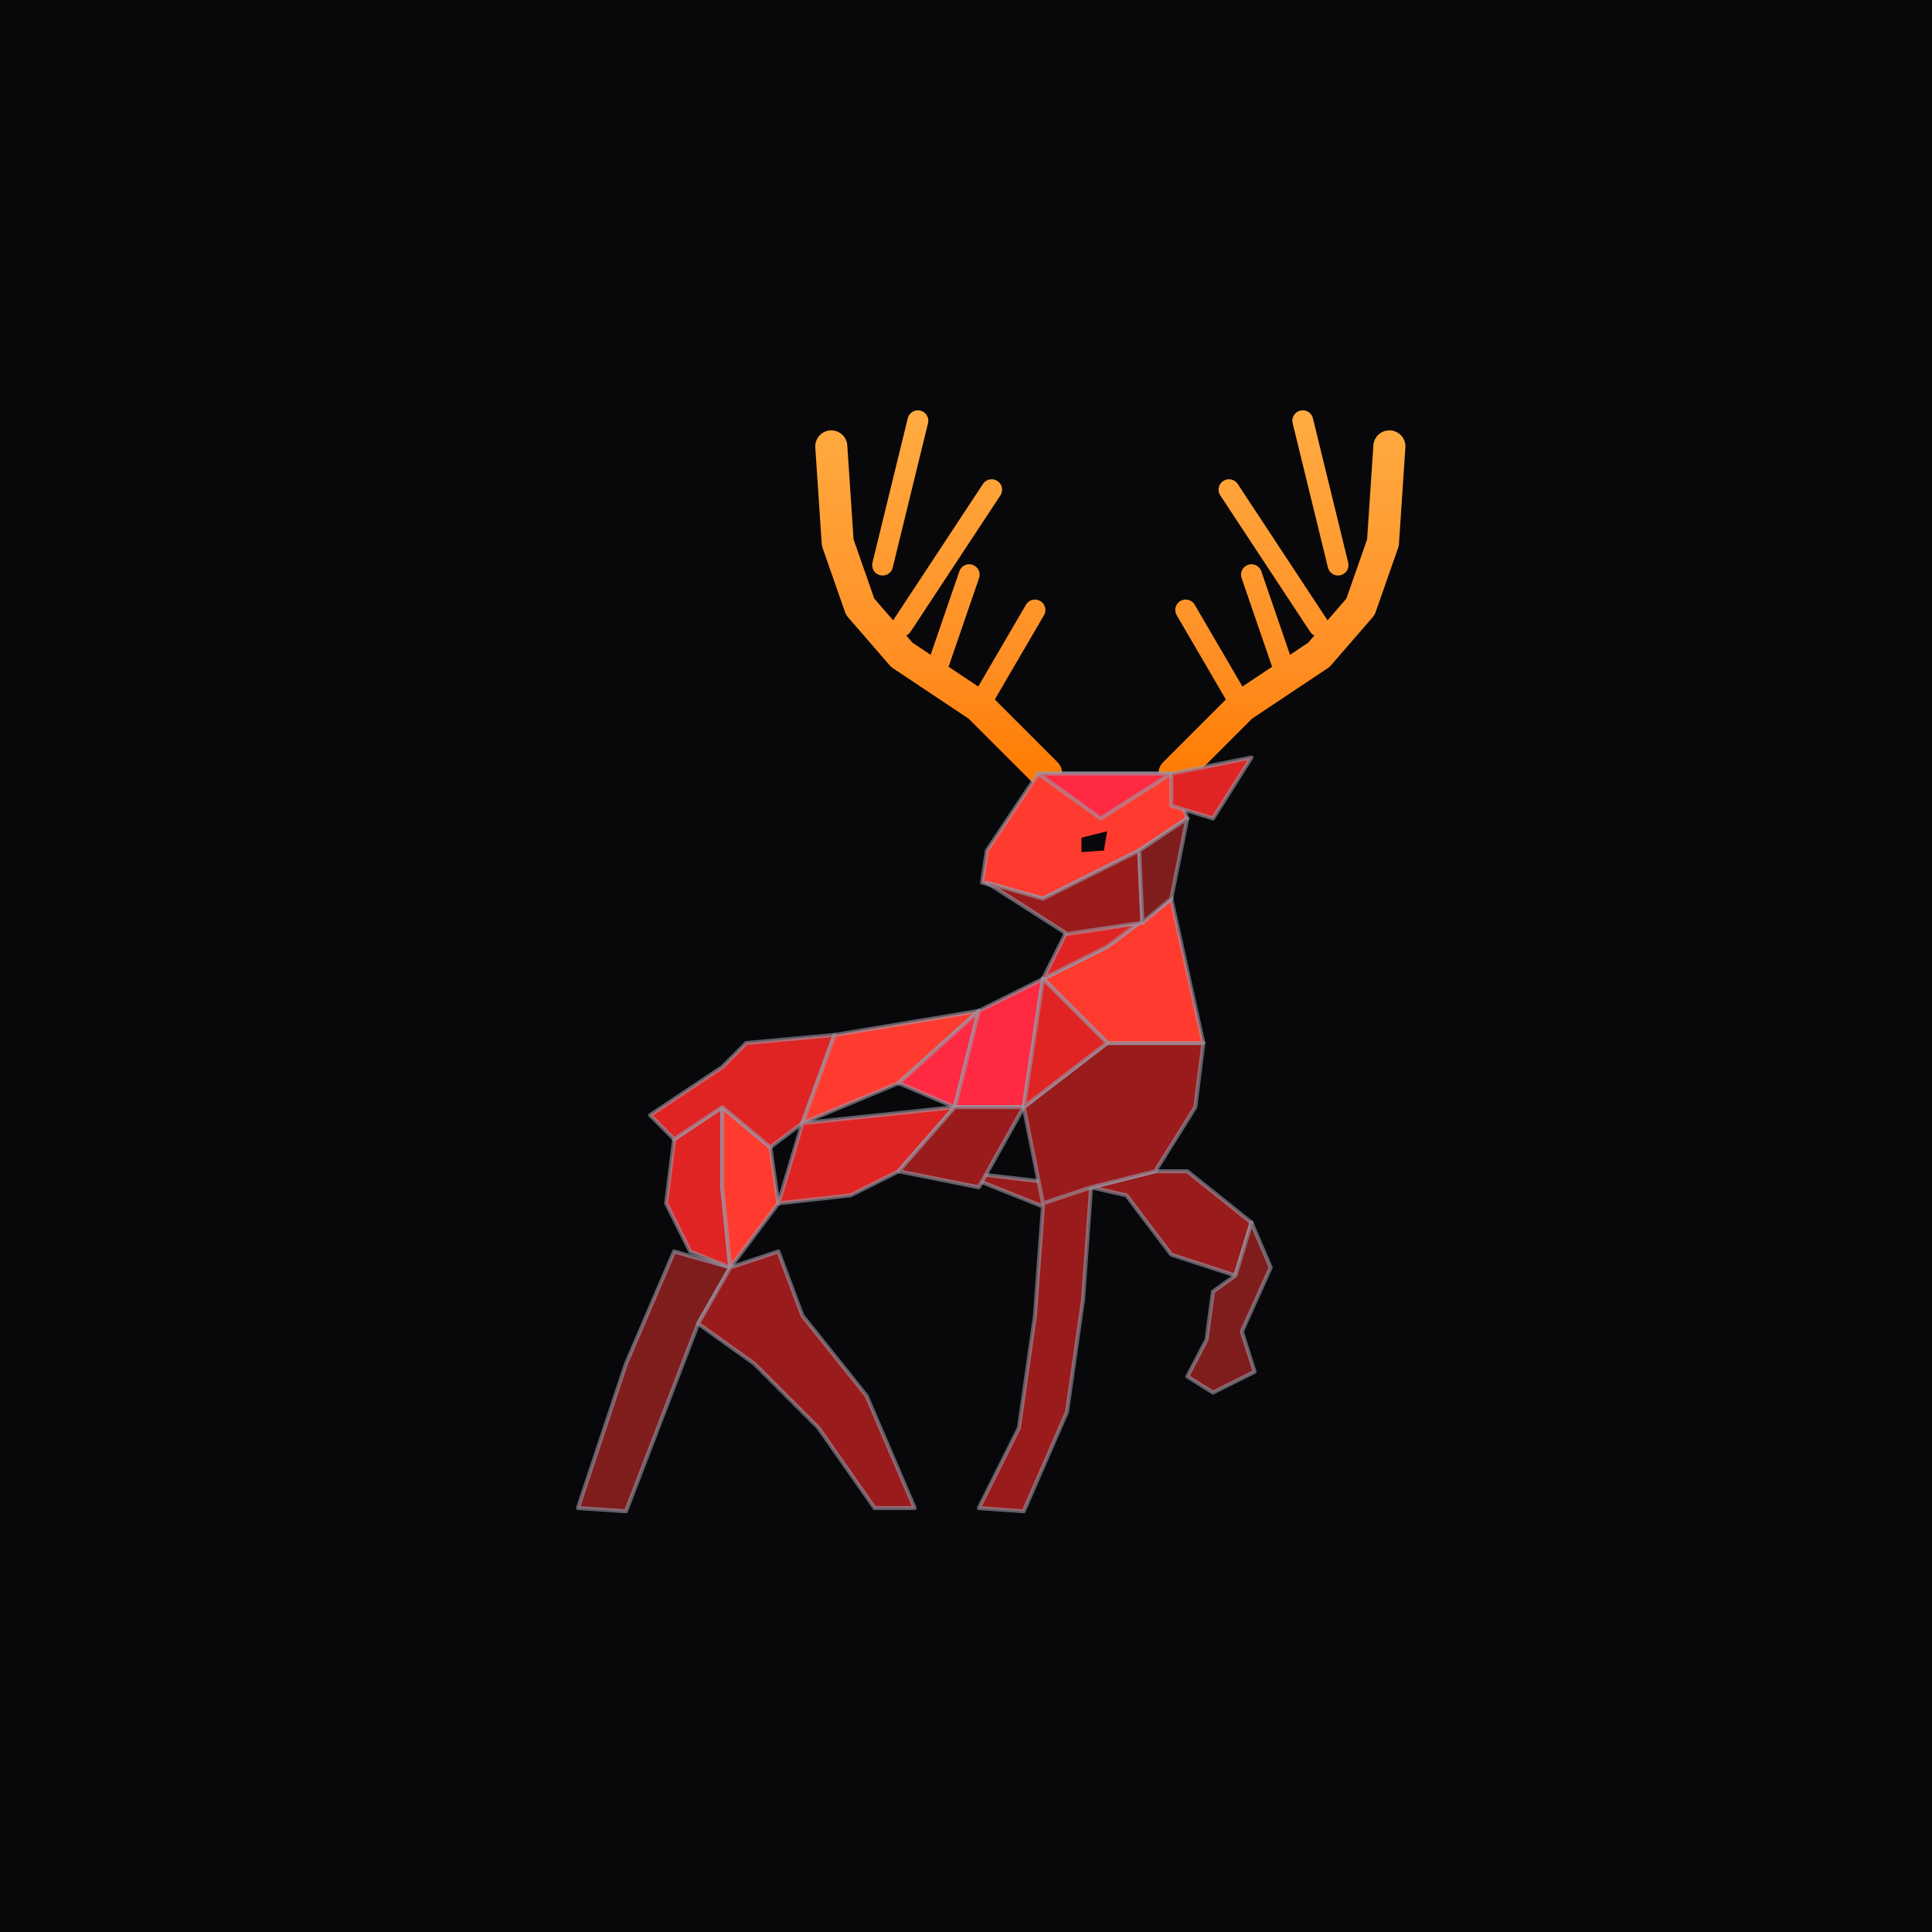
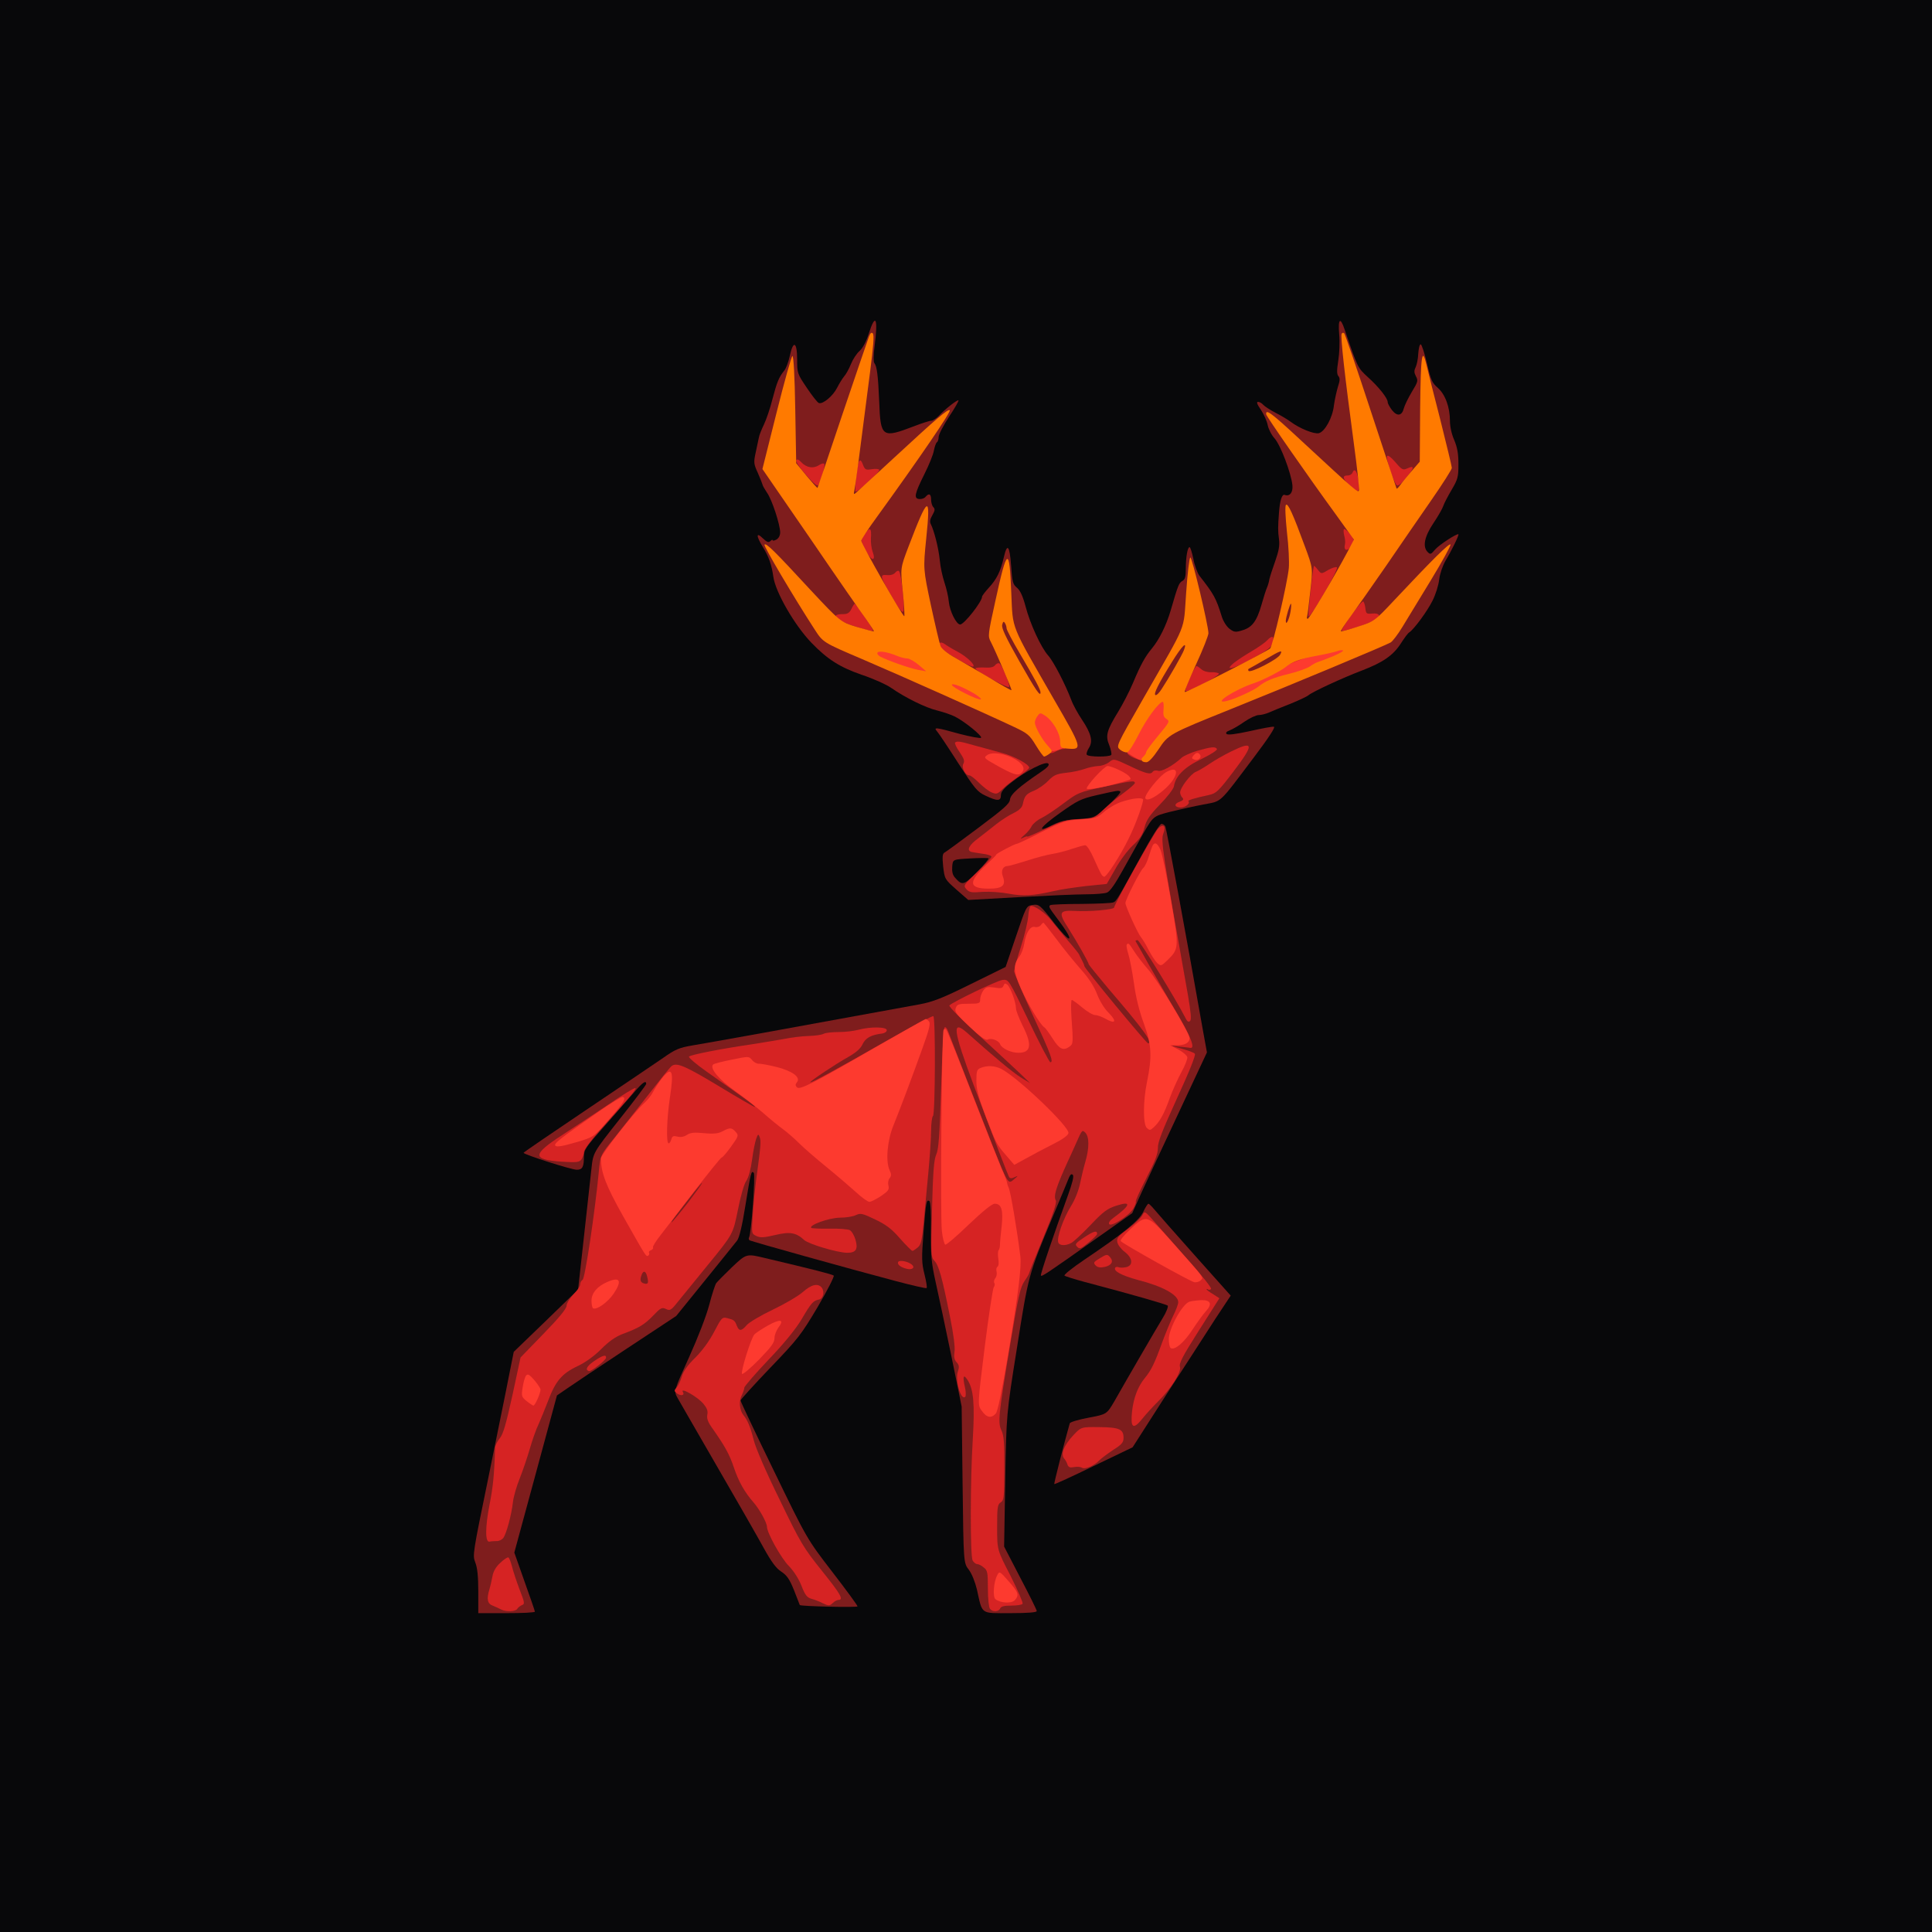
<svg xmlns="http://www.w3.org/2000/svg" version="1.2" baseProfile="tiny-ps" viewBox="0 0 1024 1024">
  <rect width="1024" height="1024" fill="#08080a" />
-   <g transform="translate(512 512) scale(0.85) translate(-512 -512)">
-     <defs>
-       <linearGradient id="antler" x1="0" y1="170" x2="0" y2="400" gradientUnits="userSpaceOnUse">
-         <stop offset="0" stop-color="#ffab41" />
-         <stop offset="0.65" stop-color="#ff8f24" />
-         <stop offset="1" stop-color="#ff7a00" />
-       </linearGradient>
-     </defs>
-     <g fill="none" stroke="url(#antler)" stroke-width="13" stroke-linecap="round" stroke-linejoin="round">
-       <path stroke-width="20" d="M562 392 L520 350 L472 318 L446 288 L432 248 L428 188" />
-       <path d="M460 262 L482 172" />
-       <path d="M472 300 L528 215" />
-       <path d="M492 332 L514 268" />
-       <path d="M520 350 L555 290" />
-       <path stroke-width="20" d="M642 392 L684 350 L732 318 L758 288 L772 248 L776 188" />
-       <path d="M744 262 L722 172" />
-       <path d="M732 300 L676 215" />
-       <path d="M712 332 L690 268" />
-       <path d="M684 350 L649 290" />
-     </g>
-     <g stroke="#9a9aa8" stroke-width="2.5" stroke-opacity="0.6" stroke-linejoin="round">
-       <polygon points="330,690 300,760 270,850 300,852 345,735 365,700" fill="#7f1d1d" />
-       <polygon points="505,640 590,650 585,720 575,790 548,852 520,850 545,800 555,730 560,662" fill="#991b1b" />
-       <polygon points="590,650 630,640 650,640 690,672 680,705 640,692 612,655" fill="#991b1b" />
-       <polygon points="680,705 690,672 702,700 684,740 692,765 666,778 650,768 662,745 666,715" fill="#7f1d1d" />
-       <polygon points="330,620 325,660 340,690 365,700 360,650 360,600" fill="#e02424" />
-       <polygon points="360,600 360,650 365,700 395,660 390,625" fill="#ff3b30" />
-       <polygon points="345,735 380,760 420,800 455,850 480,850 450,780 410,730 395,690 365,700" fill="#991b1b" />
-       <polygon points="315,605 360,575 375,560 430,555 410,610 390,625 360,600 330,620" fill="#e02424" />
-       <polygon points="430,555 520,540 470,585 410,610" fill="#ff3b30" />
-       <polygon points="520,540 505,600 470,585" fill="#ff2a42" />
-       <polygon points="520,540 560,520 548,600 505,600" fill="#ff2a42" />
-       <polygon points="410,610 505,600 470,640 440,655 395,660" fill="#e02424" />
-       <polygon points="505,600 548,600 520,650 470,640" fill="#991b1b" />
-       <polygon points="548,600 600,560 660,560 655,600 630,640 590,650 560,660" fill="#991b1b" />
-       <polygon points="560,520 600,500 640,470 660,560 600,560" fill="#ff3b30" />
-       <polygon points="548,600 560,520 600,560" fill="#e02424" />
-       <polygon points="575,490 620,485 640,470 600,500 560,520" fill="#e02424" />
-       <polygon points="557,392 640,392 650,420 620,440 560,470 522,460 525,440" fill="#ff3b30" />
-       <polygon points="557,392 640,392 596,420" fill="#ff2a42" />
-       <polygon points="640,392 690,382 666,420 640,412" fill="#e02424" />
-       <polygon points="525,460 560,470 620,440 622,485 575,492" fill="#991b1b" />
-       <polygon points="620,440 650,420 640,470 622,485" fill="#7f1d1d" />
-       <polygon points="584,432 600,428 598,440 584,441" fill="#08080a" stroke="none" />
+   <g transform="translate(-20.5 0)">
+     <g transform="translate(0, 1024) scale(0.1, -0.1)">
+       <path d="M4810 8473 c-13 -42 -32 -78 -49 -93 -16 -14 -36 -45 -46 -70 -10 -25 -26 -54 -36 -65 -9 -11 -26 -38 -37 -60 -22 -44 -76 -89 -97 -81 -7 2 -36 39 -64 81 -50 74 -51 77 -51 150 0 94 -21 104 -39 18 -7 -32 -20 -67 -30 -78 -28 -35 -38 -60 -62 -151 -12 -49 -33 -109 -45 -134 -12 -25 -25 -56 -27 -70 -3 -14 -11 -50 -17 -80 -11 -50 -10 -60 11 -105 12 -27 23 -55 25 -62 1 -7 12 -26 24 -44 26 -35 70 -170 70 -211 0 -17 -8 -31 -20 -38 -11 -6 -20 -7 -20 -3 0 4 -5 2 -12 -5 -9 -9 -18 -6 -40 15 -36 35 -36 13 0 -46 32 -51 47 -95 56 -159 12 -82 112 -255 201 -348 86 -89 151 -130 266 -170 63 -21 134 -53 159 -71 72 -50 180 -104 243 -119 32 -8 74 -22 95 -33 51 -26 143 -101 137 -111 -3 -5 -54 5 -113 20 -129 36 -141 37 -120 13 9 -10 59 -85 112 -168 88 -136 101 -152 144 -172 63 -30 82 -30 82 2 0 18 15 37 58 70 74 59 179 112 193 98 8 -8 -4 -21 -38 -44 -118 -80 -162 -119 -165 -147 -2 -22 -33 -49 -168 -150 -91 -68 -171 -127 -179 -131 -11 -6 -12 -23 -7 -74 8 -66 8 -67 70 -122 l63 -55 269 15 c148 8 308 15 356 15 48 0 97 4 110 9 16 6 43 45 83 117 33 60 83 149 111 199 52 89 52 89 140 112 49 12 129 30 177 39 102 20 77 -3 271 254 76 101 112 156 103 158 -8 2 -65 -9 -127 -23 -74 -16 -117 -22 -124 -15 -6 6 0 13 17 19 15 6 50 26 78 46 28 19 62 35 75 35 13 0 38 6 56 14 18 8 69 29 113 46 44 18 87 38 95 45 21 18 178 91 283 131 112 43 166 80 207 144 18 28 37 54 44 58 25 16 95 111 123 167 17 33 33 84 36 114 4 31 18 72 34 100 31 51 72 135 68 139 -6 7 -103 -56 -124 -81 -22 -26 -25 -27 -39 -13 -28 28 -18 81 31 154 25 37 48 78 52 91 4 13 24 51 44 85 33 56 36 68 36 136 0 56 -6 88 -22 127 -14 31 -23 72 -23 102 0 73 -25 141 -65 176 -30 26 -37 43 -57 130 -13 55 -28 100 -33 100 -6 0 -11 -22 -13 -50 -1 -27 -8 -60 -14 -72 -9 -18 -8 -29 2 -48 12 -22 10 -30 -22 -82 -19 -32 -38 -71 -42 -86 -10 -41 -35 -46 -63 -11 -12 16 -23 35 -23 43 0 20 -46 79 -106 133 -53 49 -53 48 -122 251 -23 69 -36 59 -29 -25 4 -40 1 -103 -5 -140 -8 -51 -8 -71 1 -82 9 -10 8 -24 -3 -57 -7 -24 -17 -68 -21 -98 -7 -65 -48 -139 -80 -147 -25 -6 -102 25 -150 61 -16 12 -53 34 -81 48 -27 14 -56 33 -63 41 -8 9 -20 16 -28 16 -10 0 -5 -13 15 -42 16 -24 32 -60 36 -81 4 -20 20 -53 37 -71 32 -37 87 -183 94 -247 4 -39 -14 -62 -41 -52 -14 5 -25 -28 -30 -92 -6 -81 -6 -98 0 -144 4 -33 -1 -61 -20 -115 -14 -39 -28 -82 -31 -96 -2 -14 -8 -34 -13 -45 -5 -11 -18 -52 -29 -91 -25 -87 -50 -120 -102 -135 -35 -11 -43 -10 -67 8 -15 11 -33 39 -41 64 -31 100 -41 118 -120 219 -10 15 -25 54 -31 88 -7 34 -16 62 -20 62 -11 0 -20 -54 -20 -116 0 -41 -4 -55 -18 -63 -18 -10 -23 -21 -62 -156 -23 -79 -61 -155 -99 -201 -36 -43 -60 -86 -101 -184 -20 -47 -55 -114 -77 -150 -62 -101 -70 -129 -49 -179 9 -23 14 -47 11 -52 -8 -12 -122 -12 -130 1 -3 5 2 21 11 35 23 35 13 77 -36 150 -22 33 -48 80 -57 105 -31 82 -94 204 -122 235 -39 44 -96 168 -120 260 -15 56 -29 86 -46 100 -22 18 -25 31 -31 118 -8 108 -21 121 -39 41 -17 -73 -38 -115 -79 -159 -20 -22 -36 -43 -36 -48 0 -26 -95 -147 -116 -147 -20 0 -55 70 -60 120 -2 26 -13 72 -23 102 -10 30 -22 83 -25 119 -6 63 -30 157 -48 192 -6 12 -3 27 9 47 13 23 15 32 5 42 -7 7 -12 25 -12 40 0 30 -11 36 -29 15 -6 -8 -21 -13 -33 -12 -31 2 -26 27 27 133 24 48 47 104 50 125 4 20 11 40 16 43 5 3 9 16 9 28 0 13 25 61 55 107 30 45 53 85 50 87 -5 5 -71 -46 -104 -82 -14 -14 -32 -26 -40 -26 -9 0 -50 -13 -91 -29 -170 -65 -178 -60 -185 130 -6 141 -12 187 -26 205 -5 6 -5 42 1 85 20 153 6 184 -30 72z m1333 -2429 c4 -4 -26 -37 -65 -73 -71 -66 -71 -66 -157 -72 -65 -4 -99 -12 -138 -32 -88 -45 -68 -13 40 64 93 66 110 75 197 95 111 25 115 26 123 18z m-759 -425 c-71 -72 -79 -74 -117 -31 -13 14 -17 32 -15 59 3 38 3 38 93 43 50 3 94 3 99 1 4 -2 -22 -34 -60 -72z" fill="#7f1d1d" fill-opacity="1.0" />
+       <path d="M6360 5873 c-9 -2 -56 -77 -104 -166 -131 -239 -134 -244 -151 -250 -8 -4 -83 -7 -166 -8 -84 0 -158 -3 -166 -6 -10 -4 -8 -12 10 -37 69 -91 97 -135 88 -140 -5 -4 -39 31 -75 77 -80 103 -84 106 -121 100 -30 -5 -32 -9 -85 -166 l-55 -162 -185 -91 c-151 -75 -201 -94 -270 -107 -577 -106 -1141 -208 -1205 -218 -70 -12 -90 -20 -155 -66 -41 -28 -224 -152 -407 -275 -183 -123 -332 -225 -333 -228 0 -9 254 -90 282 -90 30 0 38 15 38 71 0 35 10 50 113 165 61 70 132 150 156 178 42 49 61 62 61 41 0 -5 -64 -90 -141 -187 -140 -177 -140 -177 -149 -260 -5 -46 -23 -209 -40 -363 l-31 -280 -170 -165 -171 -165 -25 -125 c-13 -69 -63 -311 -109 -539 -83 -404 -85 -414 -70 -452 11 -28 16 -73 16 -154 l0 -115 150 0 c83 0 150 3 150 8 0 4 -25 76 -55 160 l-54 153 113 416 113 417 54 37 c30 21 172 116 316 211 l262 173 153 189 c84 104 161 199 170 211 11 14 27 79 43 181 30 184 32 191 45 178 10 -10 -13 -324 -25 -343 -3 -5 -1 -12 3 -15 10 -6 525 -150 775 -216 87 -23 160 -40 163 -37 4 3 -2 36 -11 73 -15 60 -16 84 -5 223 13 163 15 175 31 165 6 -3 10 -66 8 -157 -1 -132 2 -167 25 -272 15 -66 52 -241 83 -390 l55 -270 5 -415 c5 -414 5 -414 33 -450 16 -21 33 -64 43 -105 30 -135 16 -125 177 -125 93 0 140 4 140 11 0 6 -39 85 -87 176 l-86 166 6 351 c6 351 6 351 62 701 60 385 63 394 185 685 45 107 86 206 91 219 7 16 13 21 20 14 7 -7 -2 -43 -26 -109 -75 -207 -146 -416 -143 -424 3 -9 26 6 311 208 l173 122 51 113 c28 61 117 253 198 425 l147 314 -22 121 c-86 489 -192 1060 -198 1075 -4 10 -14 16 -22 15z" fill="#7f1d1d" fill-opacity="1.0" />
+       <path d="M6265 3818 c-22 -47 -105 -115 -313 -255 -62 -42 -109 -79 -105 -84 4 -4 53 -19 108 -34 247 -65 431 -118 439 -125 4 -5 -7 -35 -27 -67 -36 -59 -183 -312 -255 -439 -41 -70 -41 -70 -137 -88 -53 -10 -98 -23 -100 -30 -28 -97 -85 -320 -82 -322 2 -2 96 41 209 96 l206 99 178 278 c99 153 216 333 260 402 l82 124 -192 215 c-105 118 -201 227 -214 243 -13 16 -27 29 -30 29 -4 0 -16 -19 -27 -42z" fill="#7f1d1d" fill-opacity="1.0" />
+       <path d="M4084 3523 c-39 -38 -76 -75 -83 -84 -6 -9 -23 -61 -37 -115 -15 -58 -60 -174 -107 -278 -81 -179 -81 -179 -61 -215 11 -20 106 -184 211 -366 105 -181 216 -375 246 -430 41 -74 66 -108 93 -125 30 -20 44 -40 68 -100 16 -41 30 -76 30 -77 4 -7 306 -14 306 -7 0 5 -60 87 -134 183 -134 174 -134 174 -310 537 -97 199 -176 366 -176 371 0 5 71 83 158 174 147 153 163 174 251 322 51 87 89 162 85 166 -8 7 -106 32 -364 93 -99 24 -99 24 -176 -49z" fill="#7f1d1d" fill-opacity="1.0" />
+       <path d="M7557 7823 c-8 -12 34 -138 51 -155 6 -6 25 9 50 40 44 52 46 68 5 49 -22 -10 -28 -7 -62 33 -23 27 -40 39 -44 33z" fill="#e02424" fill-opacity="0.9" />
+       <path d="M4425 7801 c-8 -14 105 -145 115 -134 13 14 40 105 34 114 -3 5 -16 2 -29 -7 -30 -19 -66 -13 -94 17 -12 13 -21 17 -26 10z" fill="#e02424" fill-opacity="0.9" />
+       <path d="M4755 7788 c-9 -31 -21 -149 -15 -153 10 -6 131 105 125 115 -3 5 -21 6 -40 3 -30 -5 -36 -2 -45 21 -10 28 -18 33 -25 14z" fill="#e02424" fill-opacity="0.9" />
+       <path d="M7374 7736 c-3 -9 -14 -16 -24 -16 -33 0 -30 -16 9 -54 45 -44 56 -36 46 29 -7 48 -21 66 -31 41z" fill="#e02424" fill-opacity="0.9" />
+       <path d="M7608 7492 c-25 -26 -58 -68 -73 -95 -15 -26 -52 -75 -84 -110 -58 -65 -92 -124 -136 -242 -15 -38 -36 -82 -47 -97 -23 -34 -20 -63 7 -63 15 0 21 9 25 35 4 21 33 72 75 130 38 52 88 131 110 176 46 90 73 131 122 186 37 43 67 108 55 120 -4 4 -28 -13 -54 -40z" fill="#e02424" fill-opacity="0.9" />
+       <path d="M4514 7486 c-9 -23 13 -65 70 -135 24 -28 63 -89 89 -135 58 -103 137 -210 148 -199 18 18 -38 155 -89 215 -15 18 -49 66 -76 106 -27 41 -68 95 -92 120 -37 41 -43 45 -50 28z" fill="#e02424" fill-opacity="0.9" />
+       <path d="M4791 7414 c-27 -34 -26 -42 5 -98 29 -51 53 -51 34 0 -6 16 -10 48 -9 71 4 54 -4 61 -30 27z" fill="#e02424" fill-opacity="0.9" />
+       <path d="M7328 7435 c-3 -4 -2 -19 2 -35 5 -16 6 -38 3 -48 -7 -29 13 -36 31 -10 9 12 16 27 16 33 0 16 -44 67 -52 60z" fill="#e02424" fill-opacity="0.9" />
+       <path d="M7169 7240 c-9 -33 -33 -262 -28 -266 12 -7 160 249 150 259 -4 4 -25 -2 -46 -14 -37 -22 -37 -22 -56 2 -10 13 -19 22 -20 19z" fill="#e02424" fill-opacity="0.9" />
+       <path d="M4950 7205 c-8 -10 -25 -15 -44 -13 -39 3 -38 -3 26 -115 32 -57 54 -85 60 -79 11 11 -9 201 -22 215 -4 4 -13 1 -20 -8z" fill="#e02424" fill-opacity="0.9" />
+       <path d="M7368 6981 c-31 -44 -54 -81 -52 -84 7 -7 153 40 180 58 31 20 21 37 -19 33 -29 -3 -32 0 -35 27 -2 17 -7 33 -11 37 -4 4 -32 -28 -63 -71z" fill="#e02424" fill-opacity="0.9" />
+       <path d="M4718 7013 c-11 -22 -21 -28 -45 -28 -74 0 -38 -33 72 -68 44 -14 83 -23 87 -21 6 4 -89 144 -98 144 -1 0 -9 -12 -16 -27z" fill="#e02424" fill-opacity="0.9" />
+       <path d="M7574 6950 c-33 -40 -62 -65 -89 -75 -100 -38 -419 -134 -427 -129 -5 3 -17 -1 -26 -9 -24 -21 -157 -86 -221 -108 -30 -11 -83 -35 -117 -53 -69 -38 -183 -86 -205 -86 -8 0 -34 -9 -58 -20 -24 -11 -45 -19 -47 -18 -1 2 10 32 25 68 15 36 36 90 47 120 10 30 27 66 36 80 27 38 59 128 48 135 -10 6 -58 -64 -74 -110 -6 -17 -21 -44 -32 -60 -64 -91 -254 -417 -254 -436 0 -13 60 -41 75 -35 8 3 30 29 50 59 65 97 118 129 416 250 153 63 456 187 768 315 71 29 112 65 141 122 17 34 18 50 0 50 -3 0 -28 -27 -56 -60z" fill="#e02424" fill-opacity="0.9" />
+       <path d="M4536 6962 c-11 -18 44 -89 81 -105 21 -8 76 -32 123 -52 47 -20 162 -69 255 -109 94 -40 220 -97 280 -125 61 -29 133 -61 161 -72 113 -43 238 -115 261 -150 12 -19 34 -50 49 -70 25 -35 27 -36 53 -23 14 8 31 14 38 14 27 0 20 24 -33 117 -121 211 -184 298 -198 274 -7 -11 26 -116 50 -163 21 -41 18 -51 -13 -43 -51 12 -148 58 -186 88 -21 16 -89 53 -150 81 -102 47 -167 81 -207 106 -8 5 -116 41 -240 81 -217 69 -227 73 -266 115 -43 46 -49 50 -58 36z" fill="#e02424" fill-opacity="0.9" />
+       <path d="M6921 6846 c-12 -13 -50 -39 -84 -59 -154 -91 -152 -123 3 -39 83 46 105 62 111 84 10 37 -3 43 -30 14z" fill="#e02424" fill-opacity="0.9" />
+       <path d="M5186 6832 c-3 -5 0 -17 7 -26 16 -22 160 -105 170 -99 13 8 -34 53 -83 79 -25 13 -55 31 -67 40 -11 8 -24 11 -27 6z" fill="#e02424" fill-opacity="0.9" />
+       <path d="M5565 6737 c-8 -19 12 -50 26 -41 13 7 11 17 -5 40 -14 18 -15 18 -21 1z" fill="#e02424" fill-opacity="0.9" />
+       <path d="M5479 6714 c-9 -11 -26 -14 -58 -12 -25 1 -46 -1 -46 -5 0 -12 170 -106 178 -98 8 8 -36 115 -51 125 -6 3 -16 -1 -23 -10z" fill="#e02424" fill-opacity="0.9" />
+       <path d="M6511 6648 c-15 -35 -25 -66 -22 -70 9 -10 183 81 176 92 -3 4 -21 8 -40 7 -19 -1 -42 6 -53 16 -10 9 -22 17 -25 17 -4 0 -20 -28 -36 -62z" fill="#e02424" fill-opacity="0.9" />
+       <path d="M5267 6304 c-3 -4 7 -26 24 -50 23 -34 28 -48 20 -62 -11 -21 10 -62 33 -62 6 0 29 -18 50 -39 22 -22 52 -45 67 -51 26 -11 31 -9 59 19 17 17 56 47 86 67 30 20 54 40 54 45 0 18 -81 62 -147 79 -37 10 -102 28 -143 39 -80 23 -93 24 -103 15z" fill="#e02424" fill-opacity="0.9" />
+       <path d="M6730 6257 c-36 -18 -88 -47 -115 -66 -27 -18 -59 -37 -72 -42 -26 -10 -83 -84 -83 -109 0 -9 5 -21 12 -28 8 -8 5 -14 -16 -22 -31 -11 -26 -30 8 -30 24 0 51 22 40 33 -6 5 28 16 111 34 36 8 49 20 127 123 112 147 109 166 -12 107z" fill="#e02424" fill-opacity="0.9" />
+       <path d="M6552 6261 c-35 -10 -73 -27 -85 -38 -47 -43 -106 -75 -125 -68 -11 3 -23 1 -27 -5 -11 -17 -34 -12 -122 30 -85 40 -85 40 -110 20 -14 -11 -40 -20 -57 -20 -17 -1 -49 -7 -71 -15 -22 -8 -67 -18 -100 -21 -51 -6 -65 -12 -95 -43 -19 -20 -53 -43 -75 -52 -42 -17 -50 -28 -59 -71 -4 -18 -18 -32 -48 -47 -24 -11 -64 -37 -91 -58 -26 -21 -70 -55 -97 -76 -49 -36 -63 -64 -37 -72 6 -2 33 -6 60 -10 26 -3 47 -10 47 -16 0 -5 -34 -41 -75 -81 -73 -69 -75 -71 -58 -91 16 -17 27 -19 86 -14 39 2 99 -2 140 -10 76 -14 126 -11 237 14 36 9 114 20 173 27 l108 11 46 80 c24 44 66 100 93 125 37 34 51 56 61 94 10 39 26 64 82 122 39 40 72 83 74 96 8 54 55 102 146 145 49 24 85 47 82 53 -8 14 -29 12 -103 -9z m-332 -171 c0 -5 -26 -28 -57 -51 -32 -23 -80 -63 -108 -89 -50 -48 -50 -48 -130 -52 -71 -3 -91 -9 -177 -50 -54 -26 -98 -45 -98 -42 0 3 -10 0 -22 -6 -18 -9 -17 -6 5 13 16 13 34 35 40 48 7 13 30 33 52 43 22 11 75 46 117 78 75 56 80 59 210 87 150 33 168 35 168 21z" fill="#e02424" fill-opacity="0.9" />
+       <path d="M6343 5848 c-22 -23 -233 -403 -233 -418 0 -11 -131 -23 -210 -18 -82 4 -86 -9 -33 -91 45 -71 108 -181 108 -191 0 -3 47 -61 104 -129 188 -219 240 -291 211 -291 -9 0 -341 402 -338 410 1 3 -5 16 -12 30 -8 14 -14 27 -15 30 0 3 -27 37 -60 75 -33 39 -73 87 -88 107 -29 38 -92 81 -109 76 -5 -2 -11 -26 -13 -53 -2 -28 -19 -101 -39 -163 -20 -63 -36 -121 -36 -130 0 -10 45 -115 100 -235 96 -207 110 -247 92 -247 -5 0 -57 99 -115 220 -106 220 -106 220 -139 216 -29 -4 -261 -115 -281 -135 -5 -5 65 -75 155 -157 89 -82 188 -173 218 -202 l55 -53 -49 30 c-43 27 -142 109 -283 235 -85 76 -78 20 34 -279 110 -291 179 -470 186 -483 6 -9 14 -9 30 -1 20 9 20 8 -3 -11 -32 -29 -32 -29 -118 188 -69 175 -211 540 -232 596 -6 17 -14 25 -19 20 -5 -5 -13 -151 -18 -324 -8 -251 -13 -322 -26 -350 -12 -27 -17 -90 -22 -288 -7 -245 -6 -254 13 -275 23 -25 40 -85 82 -295 19 -93 28 -165 24 -187 -4 -27 -1 -42 11 -55 14 -15 15 -25 7 -49 -16 -45 16 -157 39 -134 4 4 4 28 -2 52 -13 57 -7 70 14 37 32 -49 39 -126 28 -313 -14 -224 -14 -618 -1 -644 6 -10 17 -19 24 -19 8 0 24 -8 35 -18 20 -15 22 -27 22 -111 0 -54 5 -101 11 -108 14 -18 47 -16 54 2 5 11 21 15 59 15 30 0 57 4 60 10 3 5 -26 72 -64 148 -71 137 -71 137 -71 257 0 107 2 121 19 132 17 11 19 26 19 180 1 133 -2 174 -15 201 -20 42 -16 83 47 461 42 251 53 299 75 331 14 20 25 39 25 43 0 3 34 88 75 188 52 124 72 186 66 196 -13 24 0 67 64 208 8 16 28 61 45 99 29 66 31 69 47 53 22 -22 22 -82 0 -157 -9 -30 -21 -82 -28 -115 -7 -35 -27 -85 -49 -120 -40 -65 -75 -166 -66 -190 6 -18 39 -19 69 -3 12 6 58 49 102 95 67 71 89 87 135 102 85 28 79 4 -15 -65 -17 -12 -26 -25 -21 -32 10 -16 103 43 127 81 10 17 16 34 14 38 -3 4 23 60 56 125 47 91 61 128 61 159 -1 31 23 92 102 265 65 141 100 229 94 235 -5 6 -37 18 -71 27 -62 17 -62 17 -12 11 28 -3 55 -6 60 -7 26 -3 0 62 -73 186 -45 75 -111 190 -148 255 -36 65 -68 121 -70 124 -2 3 3 6 10 6 11 0 205 -315 256 -416 8 -16 15 -20 23 -12 7 7 4 45 -11 133 -136 761 -145 825 -131 860 16 40 -1 55 -28 26z" fill="#e02424" fill-opacity="0.9" />
+       <path d="M4914 4729 c-286 -163 -414 -232 -414 -225 0 7 130 94 203 135 40 23 64 44 74 67 16 33 45 49 103 56 14 2 25 9 25 18 0 18 -87 19 -150 2 -22 -6 -68 -12 -103 -12 -35 0 -71 -4 -81 -9 -10 -6 -46 -11 -82 -12 -35 -1 -91 -8 -124 -15 -33 -6 -112 -19 -175 -29 -158 -23 -323 -55 -333 -65 -5 -4 38 -41 95 -81 231 -163 258 -182 254 -186 -2 -2 -85 46 -184 106 -187 113 -232 132 -258 110 -8 -6 -60 -71 -116 -143 -56 -72 -138 -175 -181 -230 -80 -98 -80 -98 -88 -185 -21 -218 -73 -566 -86 -574 -7 -4 -13 -15 -13 -25 0 -9 -16 -33 -36 -53 -19 -20 -36 -47 -36 -60 -1 -16 -40 -64 -123 -149 l-121 -125 -43 -200 c-34 -154 -49 -206 -67 -228 -13 -16 -24 -38 -25 -50 -4 -143 -11 -209 -29 -300 -24 -123 -24 -204 0 -198 8 2 25 3 36 3 12 -1 28 6 36 16 16 19 44 121 52 193 3 26 19 82 36 124 17 43 41 114 54 159 13 45 33 102 45 126 11 25 34 81 51 125 39 105 74 146 158 185 43 21 87 53 125 91 40 40 74 64 113 79 86 32 113 48 161 97 39 41 46 45 68 35 21 -10 27 -7 61 36 21 26 96 118 166 204 128 157 128 157 154 285 15 76 33 139 45 155 12 18 23 59 30 110 6 46 16 96 22 112 9 26 12 27 18 10 8 -20 7 -42 -15 -204 -8 -58 -18 -151 -21 -207 -7 -102 -7 -102 19 -114 21 -10 40 -9 99 5 79 19 112 13 154 -26 23 -22 178 -68 229 -68 46 0 58 19 43 70 -7 23 -20 45 -30 50 -9 5 -58 9 -108 8 -50 -1 -93 1 -96 4 -15 14 93 53 150 54 33 0 72 6 87 14 24 11 34 9 101 -23 58 -28 87 -49 132 -101 32 -36 62 -66 66 -66 4 0 16 8 28 18 17 14 22 35 31 127 6 61 17 180 25 265 8 85 15 187 15 227 0 39 5 75 10 78 12 8 14 521 2 529 -5 3 -112 -54 -238 -125z m-1060 -860 c-43 -55 -83 -103 -88 -107 -6 -3 5 14 23 38 95 123 133 170 137 170 3 0 -30 -45 -72 -101z m-220 -391 c10 -38 7 -46 -14 -41 -21 5 -25 19 -14 47 9 23 21 20 28 -6z" fill="#e02424" fill-opacity="0.9" />
+       <path d="M3430 4386 c-75 -50 -186 -124 -247 -163 -158 -103 -158 -129 -3 -140 83 -5 94 -4 107 12 7 11 13 28 13 39 0 12 35 60 81 111 166 184 199 224 192 228 -4 3 -69 -36 -143 -87z" fill="#e02424" fill-opacity="0.9" />
+       <path d="M6259 3798 c-8 -15 -42 -46 -75 -71 -53 -39 -61 -49 -57 -71 3 -14 20 -37 39 -51 42 -32 47 -71 9 -81 -14 -3 -32 -4 -40 -1 -8 4 -17 2 -19 -2 -11 -18 35 -42 120 -65 133 -34 214 -79 214 -118 0 -10 -12 -42 -26 -70 -14 -28 -41 -94 -60 -145 -40 -111 -58 -147 -92 -188 -36 -44 -59 -104 -67 -177 -9 -87 6 -98 55 -37 19 24 56 64 81 89 70 68 128 160 118 186 -6 17 14 56 101 193 l108 170 -34 22 c-19 11 -34 23 -34 25 0 3 4 3 9 -1 5 -3 12 -1 15 4 3 5 -51 74 -122 153 -70 79 -150 170 -178 202 -52 59 -52 59 -65 34z" fill="#e02424" fill-opacity="0.9" />
+       <path d="M5952 3682 c-47 -31 -51 -37 -38 -50 13 -14 20 -11 60 22 26 21 46 41 46 46 0 20 -18 15 -68 -18z" fill="#e02424" fill-opacity="0.9" />
+       <path d="M6031 3569 c-30 -18 -32 -22 -19 -36 11 -11 25 -13 48 -8 36 8 48 28 30 50 -16 19 -18 19 -59 -6z" fill="#e02424" fill-opacity="0.9" />
+       <path d="M4966 3552 c-8 -13 12 -29 45 -37 30 -7 46 7 26 23 -19 16 -64 25 -71 14z" fill="#e02424" fill-opacity="0.9" />
+       <path d="M4459 3391 c-24 -21 -96 -63 -159 -93 -63 -30 -125 -67 -137 -81 -28 -33 -41 -34 -53 -3 -10 27 -15 31 -52 40 -25 6 -29 2 -68 -73 -26 -50 -63 -100 -100 -137 -41 -40 -63 -72 -71 -99 -6 -22 -18 -48 -27 -58 -16 -18 -15 -20 2 -33 20 -14 41 -10 31 7 -19 30 77 -24 108 -61 19 -23 25 -38 21 -58 -4 -21 3 -40 30 -77 65 -93 88 -135 111 -204 25 -74 56 -129 103 -183 32 -36 72 -109 72 -130 0 -32 75 -167 116 -208 27 -28 53 -69 67 -105 19 -49 29 -62 53 -69 16 -4 44 -15 61 -24 30 -14 35 -14 51 1 10 10 24 17 30 17 30 0 14 29 -84 151 -101 126 -114 147 -226 379 -70 142 -128 275 -138 317 -19 74 -33 106 -55 133 -20 25 -25 74 -9 104 8 16 14 34 14 41 0 7 58 74 130 150 85 89 145 164 175 215 50 85 60 96 90 102 23 4 32 42 15 64 -21 24 -55 16 -101 -25z" fill="#e02424" fill-opacity="0.9" />
+       <path d="M3360 3030 c-44 -29 -56 -50 -34 -57 11 -4 89 56 91 70 2 18 -15 15 -57 -13z" fill="#e02424" fill-opacity="0.9" />
+       <path d="M5892 2631 c-48 -52 -66 -98 -47 -121 7 -8 15 -23 18 -33 5 -14 14 -17 34 -13 16 3 34 2 42 -3 17 -11 65 10 94 40 10 10 42 34 72 54 46 29 55 40 55 64 0 46 -22 56 -129 57 -96 1 -96 1 -139 -45z" fill="#e02424" fill-opacity="0.9" />
+       <path d="M2857 1957 c-24 -22 -37 -45 -42 -72 -4 -22 -11 -53 -16 -69 -16 -52 -11 -76 19 -87 15 -6 35 -15 44 -20 26 -13 76 -11 85 4 4 8 16 16 25 20 15 5 14 13 -13 82 -16 42 -34 97 -40 121 -6 24 -15 47 -19 49 -5 3 -24 -10 -43 -28z" fill="#e02424" fill-opacity="0.9" />
+       <path d="M7406 7193 c-37 -58 -43 -78 -27 -87 19 -12 99 113 86 134 -12 19 -24 9 -59 -47z" fill="#ff3b30" fill-opacity="0.95" />
+       <path d="M7561 6931 c-24 -28 -37 -52 -31 -56 14 -8 44 10 62 37 45 71 23 84 -31 19z" fill="#ff3b30" fill-opacity="0.95" />
+       <path d="M4575 6910 c-9 -15 2 -28 46 -51 42 -21 69 -18 48 7 -6 8 -16 14 -21 14 -6 0 -23 9 -38 20 -18 13 -31 16 -35 10z" fill="#ff3b30" fill-opacity="0.95" />
+       <path d="M7446 6853 c-4 -4 -19 -9 -34 -11 -81 -11 -379 -116 -507 -180 -281 -139 -354 -172 -430 -192 -43 -12 -82 -23 -87 -26 -11 -7 -10 -2 13 70 12 36 19 73 15 82 -6 15 -11 12 -37 -17 -43 -49 -88 -120 -148 -231 l-52 -97 33 -21 c18 -11 36 -20 40 -20 4 0 20 19 35 43 80 124 119 149 387 254 78 30 186 74 241 98 55 24 145 62 200 84 207 82 300 123 318 139 11 9 21 16 23 15 4 -3 4 10 0 15 -2 1 -6 -1 -10 -5z" fill="#ff3b30" fill-opacity="0.95" />
+       <path d="M4786 6811 c-11 -17 61 -53 258 -132 54 -22 159 -69 232 -104 72 -35 143 -67 157 -70 36 -9 42 10 10 33 -70 49 -409 213 -507 246 -113 37 -141 42 -150 27z" fill="#ff3b30" fill-opacity="0.95" />
+       <path d="M5666 6542 c-3 -4 0 -27 5 -51 8 -36 7 -45 -7 -55 -14 -11 -9 -22 45 -98 62 -86 62 -86 104 -73 26 8 41 18 39 26 -2 8 -28 57 -57 110 -51 89 -116 161 -129 141z" fill="#ff3b30" fill-opacity="0.95" />
+       <path d="M5436 6237 c-18 -13 -15 -16 45 -50 90 -51 118 -60 135 -46 26 21 15 47 -29 74 -55 32 -125 42 -151 22z" fill="#ff3b30" fill-opacity="0.95" />
+       <path d="M6530 6235 c-10 -12 -9 -16 5 -21 19 -8 40 9 31 25 -10 15 -21 14 -36 -4z" fill="#ff3b30" fill-opacity="0.95" />
+       <path d="M6011 6124 c-28 -31 -49 -59 -46 -64 6 -10 124 14 224 46 11 4 11 7 0 20 -15 18 -92 54 -114 54 -7 0 -36 -25 -64 -56z" fill="#ff3b30" fill-opacity="0.95" />
+       <path d="M6390 6150 c-38 -19 -124 -126 -114 -142 9 -15 46 2 96 44 78 66 91 136 18 98z" fill="#ff3b30" fill-opacity="0.95" />
+       <path d="M6152 5991 c-29 -9 -71 -33 -94 -53 -38 -33 -46 -36 -127 -41 -80 -6 -94 -11 -206 -67 -66 -34 -124 -62 -130 -62 -13 -1 -110 -52 -110 -58 0 -3 -23 -26 -51 -52 -99 -93 -96 -128 12 -128 73 0 92 17 74 66 -11 29 1 54 26 54 7 0 53 13 101 28 48 16 110 32 136 36 26 4 73 16 104 27 31 10 62 19 70 19 8 0 28 -30 44 -67 41 -91 44 -96 56 -100 11 -4 87 113 130 202 36 70 83 202 76 209 -10 10 -55 5 -111 -13z" fill="#ff3b30" fill-opacity="0.95" />
+       <path d="M6315 5760 c-3 -5 -13 -32 -21 -59 -8 -27 -21 -54 -29 -61 -16 -13 -95 -168 -95 -186 0 -18 66 -162 82 -181 9 -10 27 -40 41 -68 14 -27 34 -58 45 -69 20 -18 22 -17 56 16 60 59 61 66 17 318 -21 124 -46 242 -54 263 -16 37 -30 46 -42 27z" fill="#ff3b30" fill-opacity="0.95" />
+       <path d="M5721 5336 c-7 -8 -20 -12 -31 -9 -24 6 -47 -29 -56 -87 -4 -25 -15 -55 -25 -68 -35 -46 -34 -78 7 -171 36 -82 103 -193 124 -206 6 -3 26 -31 45 -61 36 -56 56 -65 89 -41 19 14 20 18 10 155 -3 50 -3 92 2 92 4 0 29 -18 55 -40 26 -22 57 -40 68 -40 11 0 37 -9 56 -20 53 -30 61 -14 17 31 -24 23 -48 63 -62 99 -15 40 -43 84 -86 132 -35 40 -94 112 -130 161 -36 48 -67 87 -69 87 -1 0 -8 -6 -14 -14z" fill="#ff3b30" fill-opacity="0.95" />
+       <path d="M6177 5233 c-3 -5 1 -26 8 -48 7 -22 21 -92 30 -156 10 -75 29 -150 53 -215 41 -112 44 -175 16 -310 -21 -103 -21 -221 -1 -242 15 -14 18 -14 37 3 32 29 56 73 85 155 15 41 43 103 62 138 19 34 33 70 31 79 -2 9 -23 27 -47 40 l-44 23 39 0 c41 0 64 14 64 38 0 26 -170 309 -219 363 -26 30 -60 73 -75 97 -27 43 -32 47 -39 35z" fill="#ff3b30" fill-opacity="0.95" />
+       <path d="M5524 5016 c-5 -14 -15 -16 -49 -10 -37 5 -45 3 -59 -17 -9 -13 -16 -34 -16 -46 0 -21 -4 -23 -60 -23 -54 0 -62 -3 -69 -22 -8 -20 1 -32 72 -99 58 -55 86 -74 97 -69 19 10 59 -5 66 -25 9 -22 57 -45 97 -45 67 0 74 42 22 144 -19 39 -35 79 -35 91 0 31 -29 112 -46 126 -11 9 -15 8 -20 -5z" fill="#ff3b30" fill-opacity="0.95" />
+       <path d="M4845 4689 c-334 -193 -401 -227 -416 -212 -9 9 -9 16 0 27 22 26 -25 60 -109 81 -41 10 -83 18 -94 17 -10 0 -26 8 -35 20 -17 20 -17 20 -106 2 -50 -10 -94 -21 -100 -26 -21 -18 30 -80 115 -140 47 -33 114 -86 150 -117 36 -32 83 -70 105 -86 22 -16 61 -50 86 -75 25 -25 90 -81 144 -125 54 -44 124 -104 155 -132 31 -29 64 -53 73 -53 9 0 36 14 62 31 38 26 44 34 39 55 -4 14 -1 31 6 39 10 13 10 21 0 43 -22 47 -12 157 20 236 35 86 96 248 156 415 34 95 42 127 33 137 -6 8 -14 14 -18 13 -3 0 -123 -68 -266 -150z" fill="#ff3b30" fill-opacity="0.95" />
+       <path d="M5206 4781 c-10 -16 -18 -984 -9 -1065 4 -38 13 -71 18 -73 6 -2 62 46 125 107 76 72 123 110 137 110 36 0 46 -33 37 -119 -5 -42 -9 -86 -9 -98 0 -11 -3 -25 -7 -29 -4 -4 -5 -24 -2 -44 4 -21 2 -40 -4 -44 -6 -3 -8 -15 -5 -26 3 -11 0 -27 -7 -35 -6 -8 -9 -19 -5 -25 4 -6 2 -16 -3 -23 -5 -7 -27 -150 -48 -318 -38 -306 -38 -306 -15 -337 25 -36 50 -41 74 -14 10 11 32 117 66 317 53 317 71 459 64 516 -16 132 -52 347 -62 364 -3 6 -7 17 -8 25 -1 9 -14 43 -29 75 -14 33 -84 211 -156 395 -71 184 -133 339 -138 343 -4 5 -11 4 -14 -2z" fill="#ff3b30" fill-opacity="0.95" />
+       <path d="M5403 4580 c-20 -8 -23 -17 -23 -68 0 -47 11 -87 51 -193 55 -143 55 -143 112 -209 l38 -44 62 34 c34 19 98 53 142 75 50 25 81 47 83 59 7 33 -267 294 -355 340 -35 18 -75 20 -110 6z" fill="#ff3b30" fill-opacity="0.95" />
+       <path d="M3712 4523 c-16 -21 -37 -53 -46 -71 -9 -18 -31 -45 -48 -60 -48 -42 -228 -272 -228 -291 0 -76 26 -144 117 -306 125 -221 122 -217 134 -210 5 4 7 10 4 15 -3 4 2 11 11 14 8 3 13 10 10 14 -3 5 16 35 42 68 25 32 107 138 180 234 74 96 138 175 142 175 5 0 27 26 50 58 40 56 41 59 24 78 -21 23 -30 24 -69 3 -23 -12 -46 -15 -98 -10 -52 5 -73 3 -91 -9 -15 -10 -33 -14 -51 -9 -21 5 -27 3 -32 -15 -3 -11 -9 -21 -14 -21 -14 0 -10 133 7 245 22 142 11 167 -44 98z" fill="#ff3b30" fill-opacity="0.95" />
+       <path d="M3375 4346 c-208 -145 -237 -168 -226 -179 7 -7 40 -2 107 18 96 28 96 28 177 122 80 91 93 113 72 119 -5 2 -64 -34 -130 -80z" fill="#ff3b30" fill-opacity="0.95" />
+       <path d="M6196 3725 c-36 -34 -56 -59 -50 -64 20 -19 367 -213 389 -217 12 -2 28 3 35 11 14 16 26 1 -158 208 -126 141 -130 142 -216 62z" fill="#ff3b30" fill-opacity="0.95" />
+       <path d="M3423 3445 c-53 -23 -83 -59 -83 -99 0 -19 4 -37 8 -40 19 -11 79 32 110 78 46 69 33 91 -35 61z" fill="#ff3b30" fill-opacity="0.95" />
+       <path d="M6510 3341 c-37 -10 -110 -142 -110 -198 0 -23 4 -45 10 -48 21 -13 70 28 115 97 26 40 59 85 73 100 33 36 24 58 -25 57 -21 -1 -49 -4 -63 -8z" fill="#ff3b30" fill-opacity="0.95" />
+       <path d="M4276 3215 c-32 -18 -64 -39 -72 -47 -18 -18 -75 -201 -66 -210 4 -4 45 30 90 76 65 67 82 90 82 114 0 16 10 41 21 56 33 43 10 47 -55 11z" fill="#ff3b30" fill-opacity="0.95" />
+       <path d="M2993 2949 c-6 -8 -14 -36 -18 -63 -7 -45 -6 -50 21 -72 16 -13 32 -23 36 -24 9 0 38 66 38 85 0 6 -15 29 -33 50 -26 30 -35 35 -44 24z" fill="#ff3b30" fill-opacity="0.95" />
+       <path d="M5491 1892 c-20 -37 -25 -116 -10 -128 27 -21 86 -24 103 -5 24 27 19 41 -33 100 -47 54 -49 54 -60 33z" fill="#ff3b30" fill-opacity="0.95" />
+       <path d="M4811 8457 c-6 -15 -69 -201 -141 -413 -71 -213 -131 -388 -132 -390 -2 -1 -28 28 -58 64 l-55 67 -5 285 c-3 182 -9 284 -15 283 -5 -1 -43 -136 -84 -300 l-75 -299 254 -369 c139 -204 273 -397 297 -429 23 -33 41 -61 40 -62 -2 -2 -42 9 -91 23 -87 27 -87 27 -246 197 -190 206 -236 251 -243 239 -5 -8 156 -280 265 -448 45 -70 45 -70 254 -159 215 -92 669 -295 806 -360 70 -33 80 -42 113 -96 20 -33 40 -60 44 -60 4 0 16 6 27 14 19 14 18 15 -7 43 -31 33 -69 101 -69 123 0 9 6 25 14 35 13 18 15 18 40 2 40 -26 79 -92 80 -135 1 -36 2 -37 42 -40 77 -6 75 3 -73 258 -236 411 -219 368 -228 568 -10 249 -22 243 -85 -46 -39 -177 -40 -184 -23 -215 26 -51 112 -251 109 -255 -2 -2 -55 28 -117 66 -63 37 -145 85 -182 106 -41 23 -72 48 -77 62 -5 12 -28 110 -51 216 -41 193 -41 193 -25 352 25 240 11 233 -94 -42 -43 -113 -43 -113 -30 -238 7 -68 10 -127 8 -130 -6 -6 -228 383 -228 400 0 7 38 65 85 129 228 315 393 557 384 563 -11 6 -65 -39 -295 -252 -87 -81 -172 -158 -188 -173 -28 -26 -28 -26 -22 4 6 28 21 143 82 619 18 139 23 201 15 209 -7 7 -13 2 -20 -16z m729 -1547 c0 -8 32 -69 71 -135 82 -139 109 -190 109 -205 0 -26 -25 11 -114 168 -71 126 -94 174 -89 191 4 17 8 19 14 9 5 -7 9 -20 9 -28z m-581 -146 c18 -8 43 -14 55 -14 11 -1 39 -16 60 -34 l40 -34 -45 8 c-45 9 -159 49 -199 70 -11 6 -18 16 -14 21 7 11 51 4 103 -17z m411 -201 c24 -15 39 -28 33 -30 -15 -5 -153 64 -153 77 0 12 57 -10 120 -47z" fill="#ff7a00" fill-opacity="1.0" />
+       <path d="M7316 8471 c-7 -11 16 -220 65 -584 17 -126 29 -236 27 -245 -3 -17 -13 -9 -312 268 -154 143 -183 164 -180 134 1 -11 217 -322 373 -536 l92 -128 -33 -63 c-69 -130 -203 -356 -212 -357 -4 0 -6 6 -3 13 2 6 10 67 17 134 14 122 14 122 -30 240 -62 169 -89 228 -99 217 -6 -5 -3 -65 5 -144 9 -74 13 -160 10 -191 -7 -77 -85 -411 -99 -426 -17 -16 -447 -236 -453 -231 -2 3 25 69 61 148 36 78 65 152 65 164 -1 43 -86 401 -96 401 -5 0 -15 -83 -22 -185 -16 -214 12 -144 -226 -560 -146 -255 -146 -255 -125 -273 12 -10 29 -16 38 -15 9 2 36 45 61 95 41 82 108 173 128 173 4 0 6 -18 4 -39 -3 -31 0 -42 16 -52 18 -12 16 -16 -44 -88 -35 -42 -64 -81 -64 -87 0 -6 -7 -17 -15 -24 -18 -15 -11 -30 16 -30 12 0 34 23 65 69 52 79 56 81 379 211 319 128 829 341 851 355 11 7 39 44 62 82 23 37 91 149 151 248 60 99 107 184 104 189 -6 9 -94 -78 -296 -293 -107 -114 -107 -114 -194 -142 -48 -16 -89 -27 -91 -25 -2 3 21 37 51 78 29 40 114 161 188 268 73 107 182 265 241 350 59 85 108 162 108 170 0 8 -28 123 -61 255 -34 132 -67 263 -73 290 -24 102 -31 52 -34 -231 l-2 -281 -45 -52 c-25 -29 -52 -62 -60 -74 -8 -11 -16 -19 -18 -16 -1 2 -63 186 -136 409 -73 223 -137 409 -141 413 -4 5 -11 4 -14 -2z m-271 -1473 c-7 -42 -25 -77 -25 -49 0 18 22 91 27 91 3 0 2 -19 -2 -42z m-565 -204 c-11 -28 -78 -145 -118 -206 -13 -21 -28 -35 -33 -32 -11 6 16 60 88 176 53 86 83 115 63 62z m793 -31 c-32 -13 -67 -27 -78 -30 -11 -3 -32 -14 -47 -25 -14 -10 -64 -28 -109 -39 -87 -21 -130 -40 -164 -68 -22 -19 -125 -66 -167 -76 -84 -21 42 61 146 95 42 14 141 64 166 85 32 27 78 44 163 59 48 9 97 20 110 25 12 5 26 6 30 4 5 -3 -17 -16 -50 -30z m-283 7 c-13 -25 -156 -98 -167 -86 -4 5 -3 10 2 12 6 3 44 24 85 48 86 51 95 53 80 26z" fill="#ff7a00" fill-opacity="1.0" />
    </g>
  </g>
</svg>
